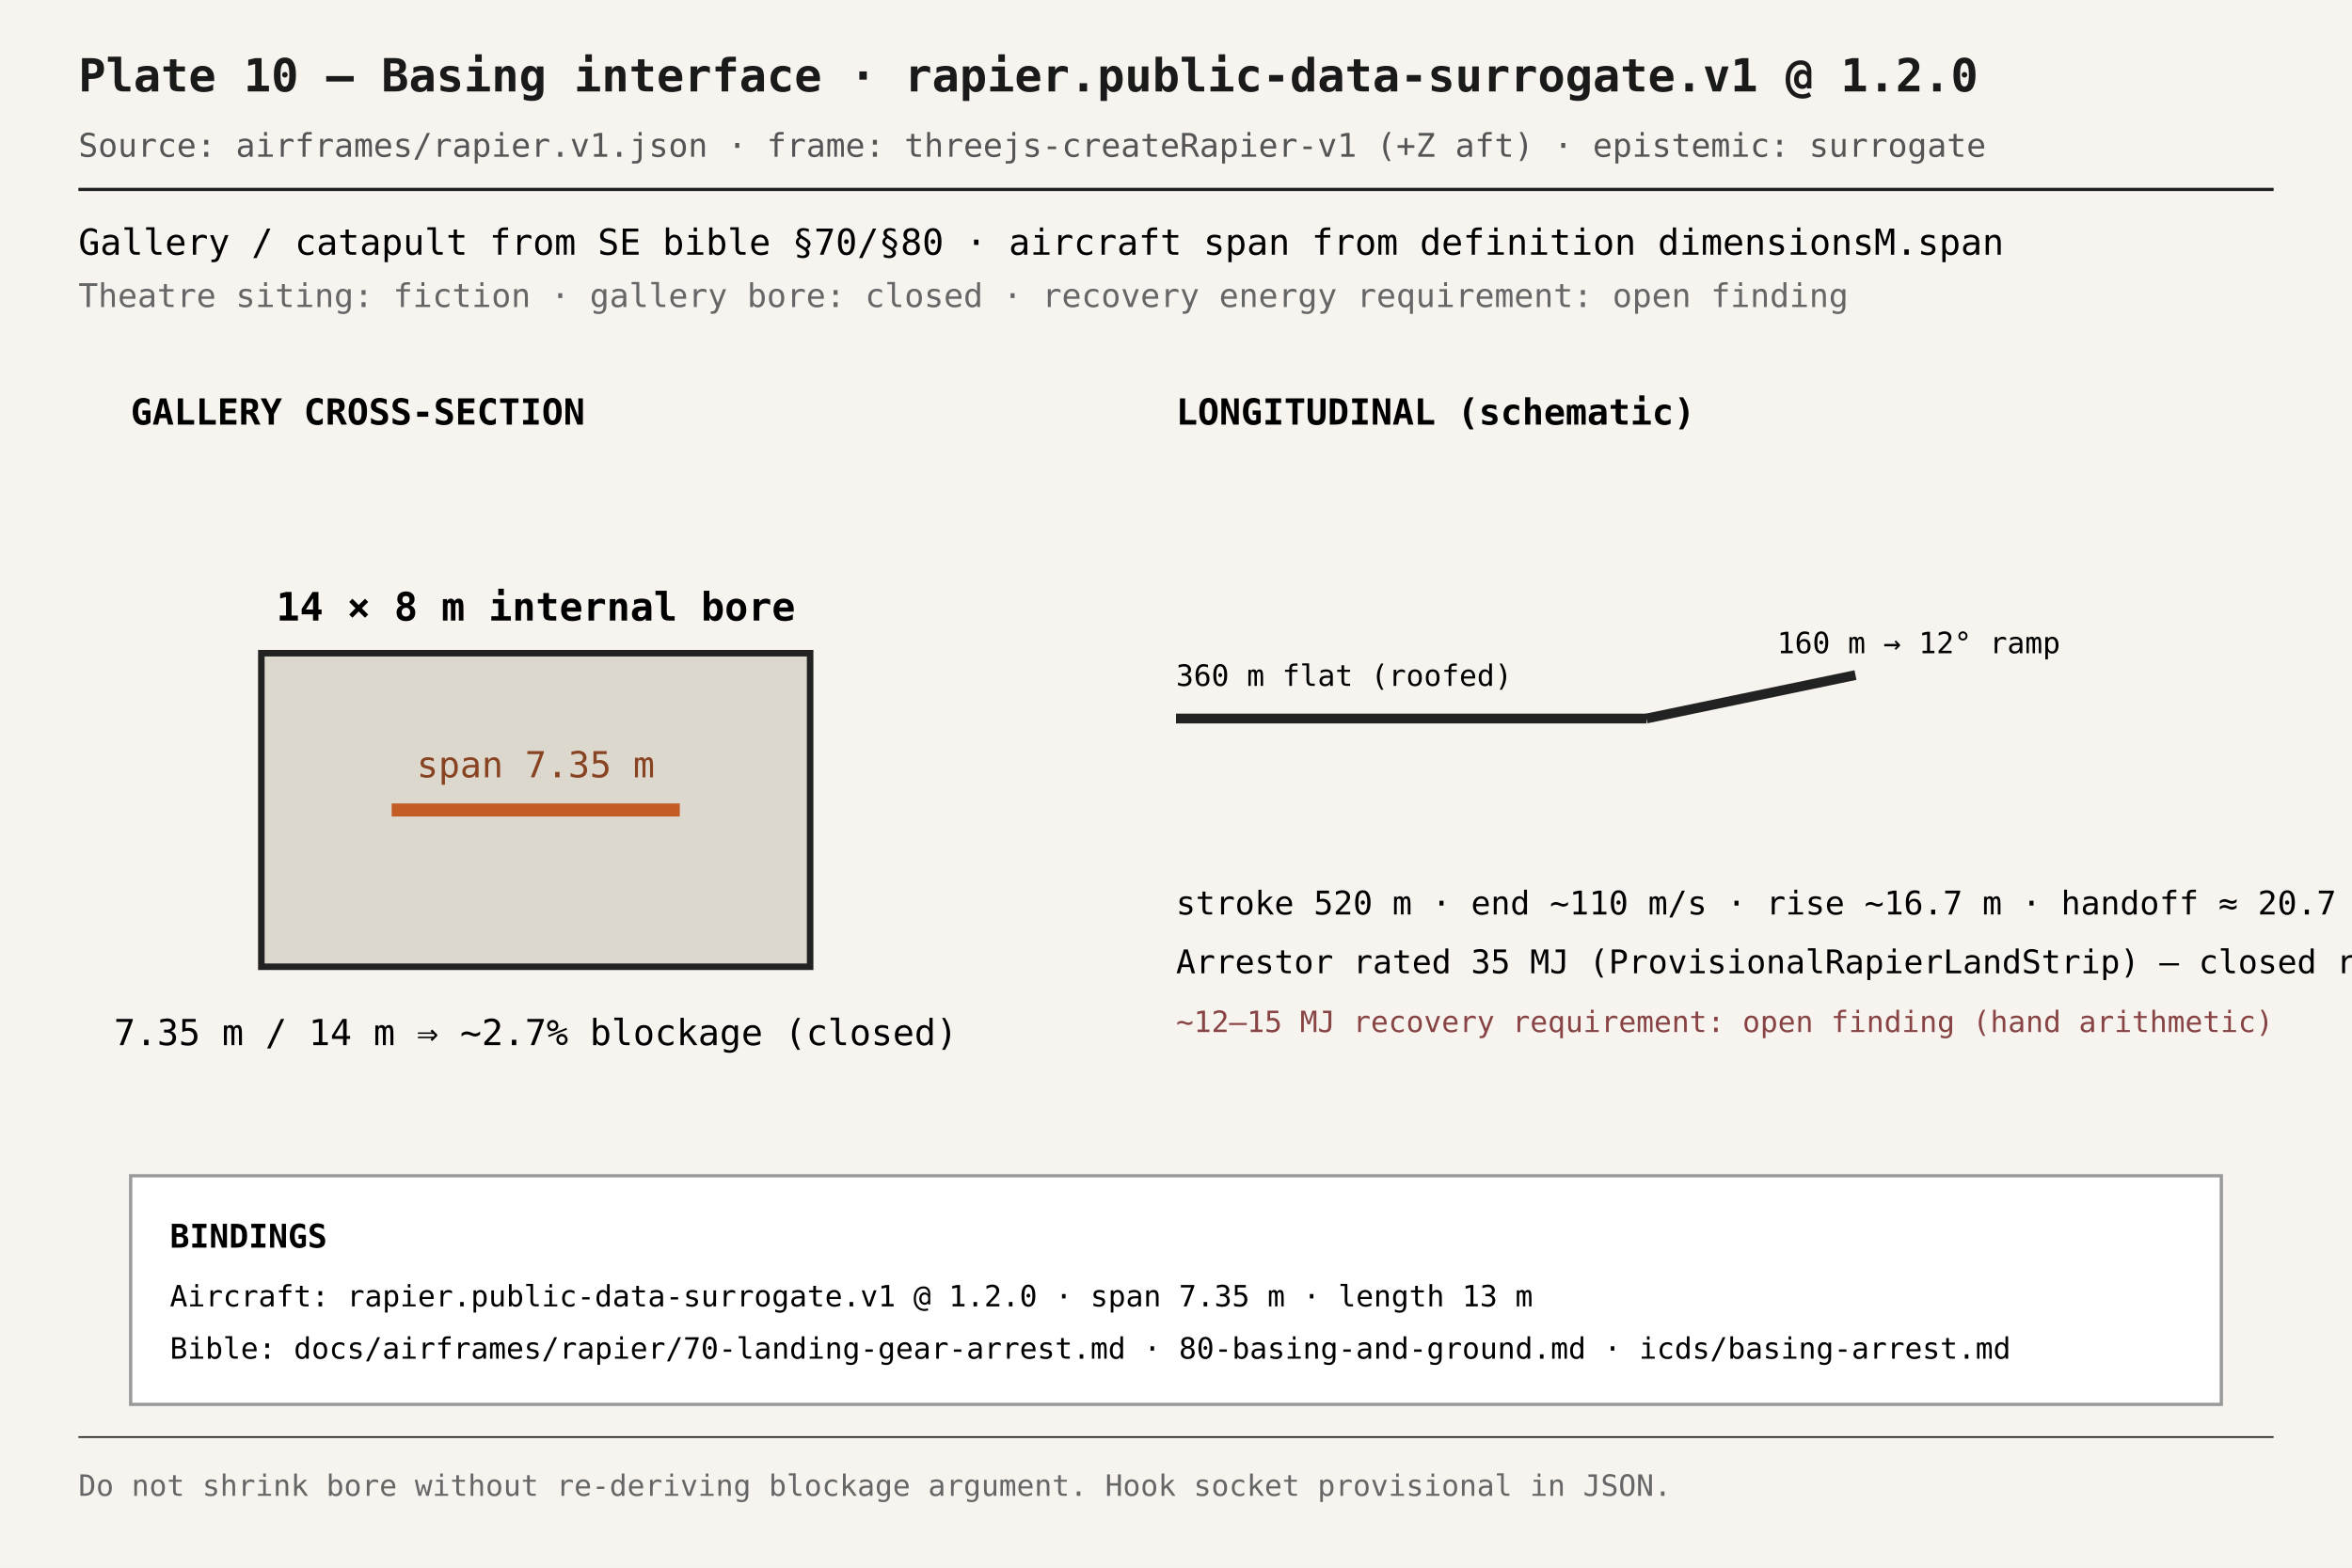
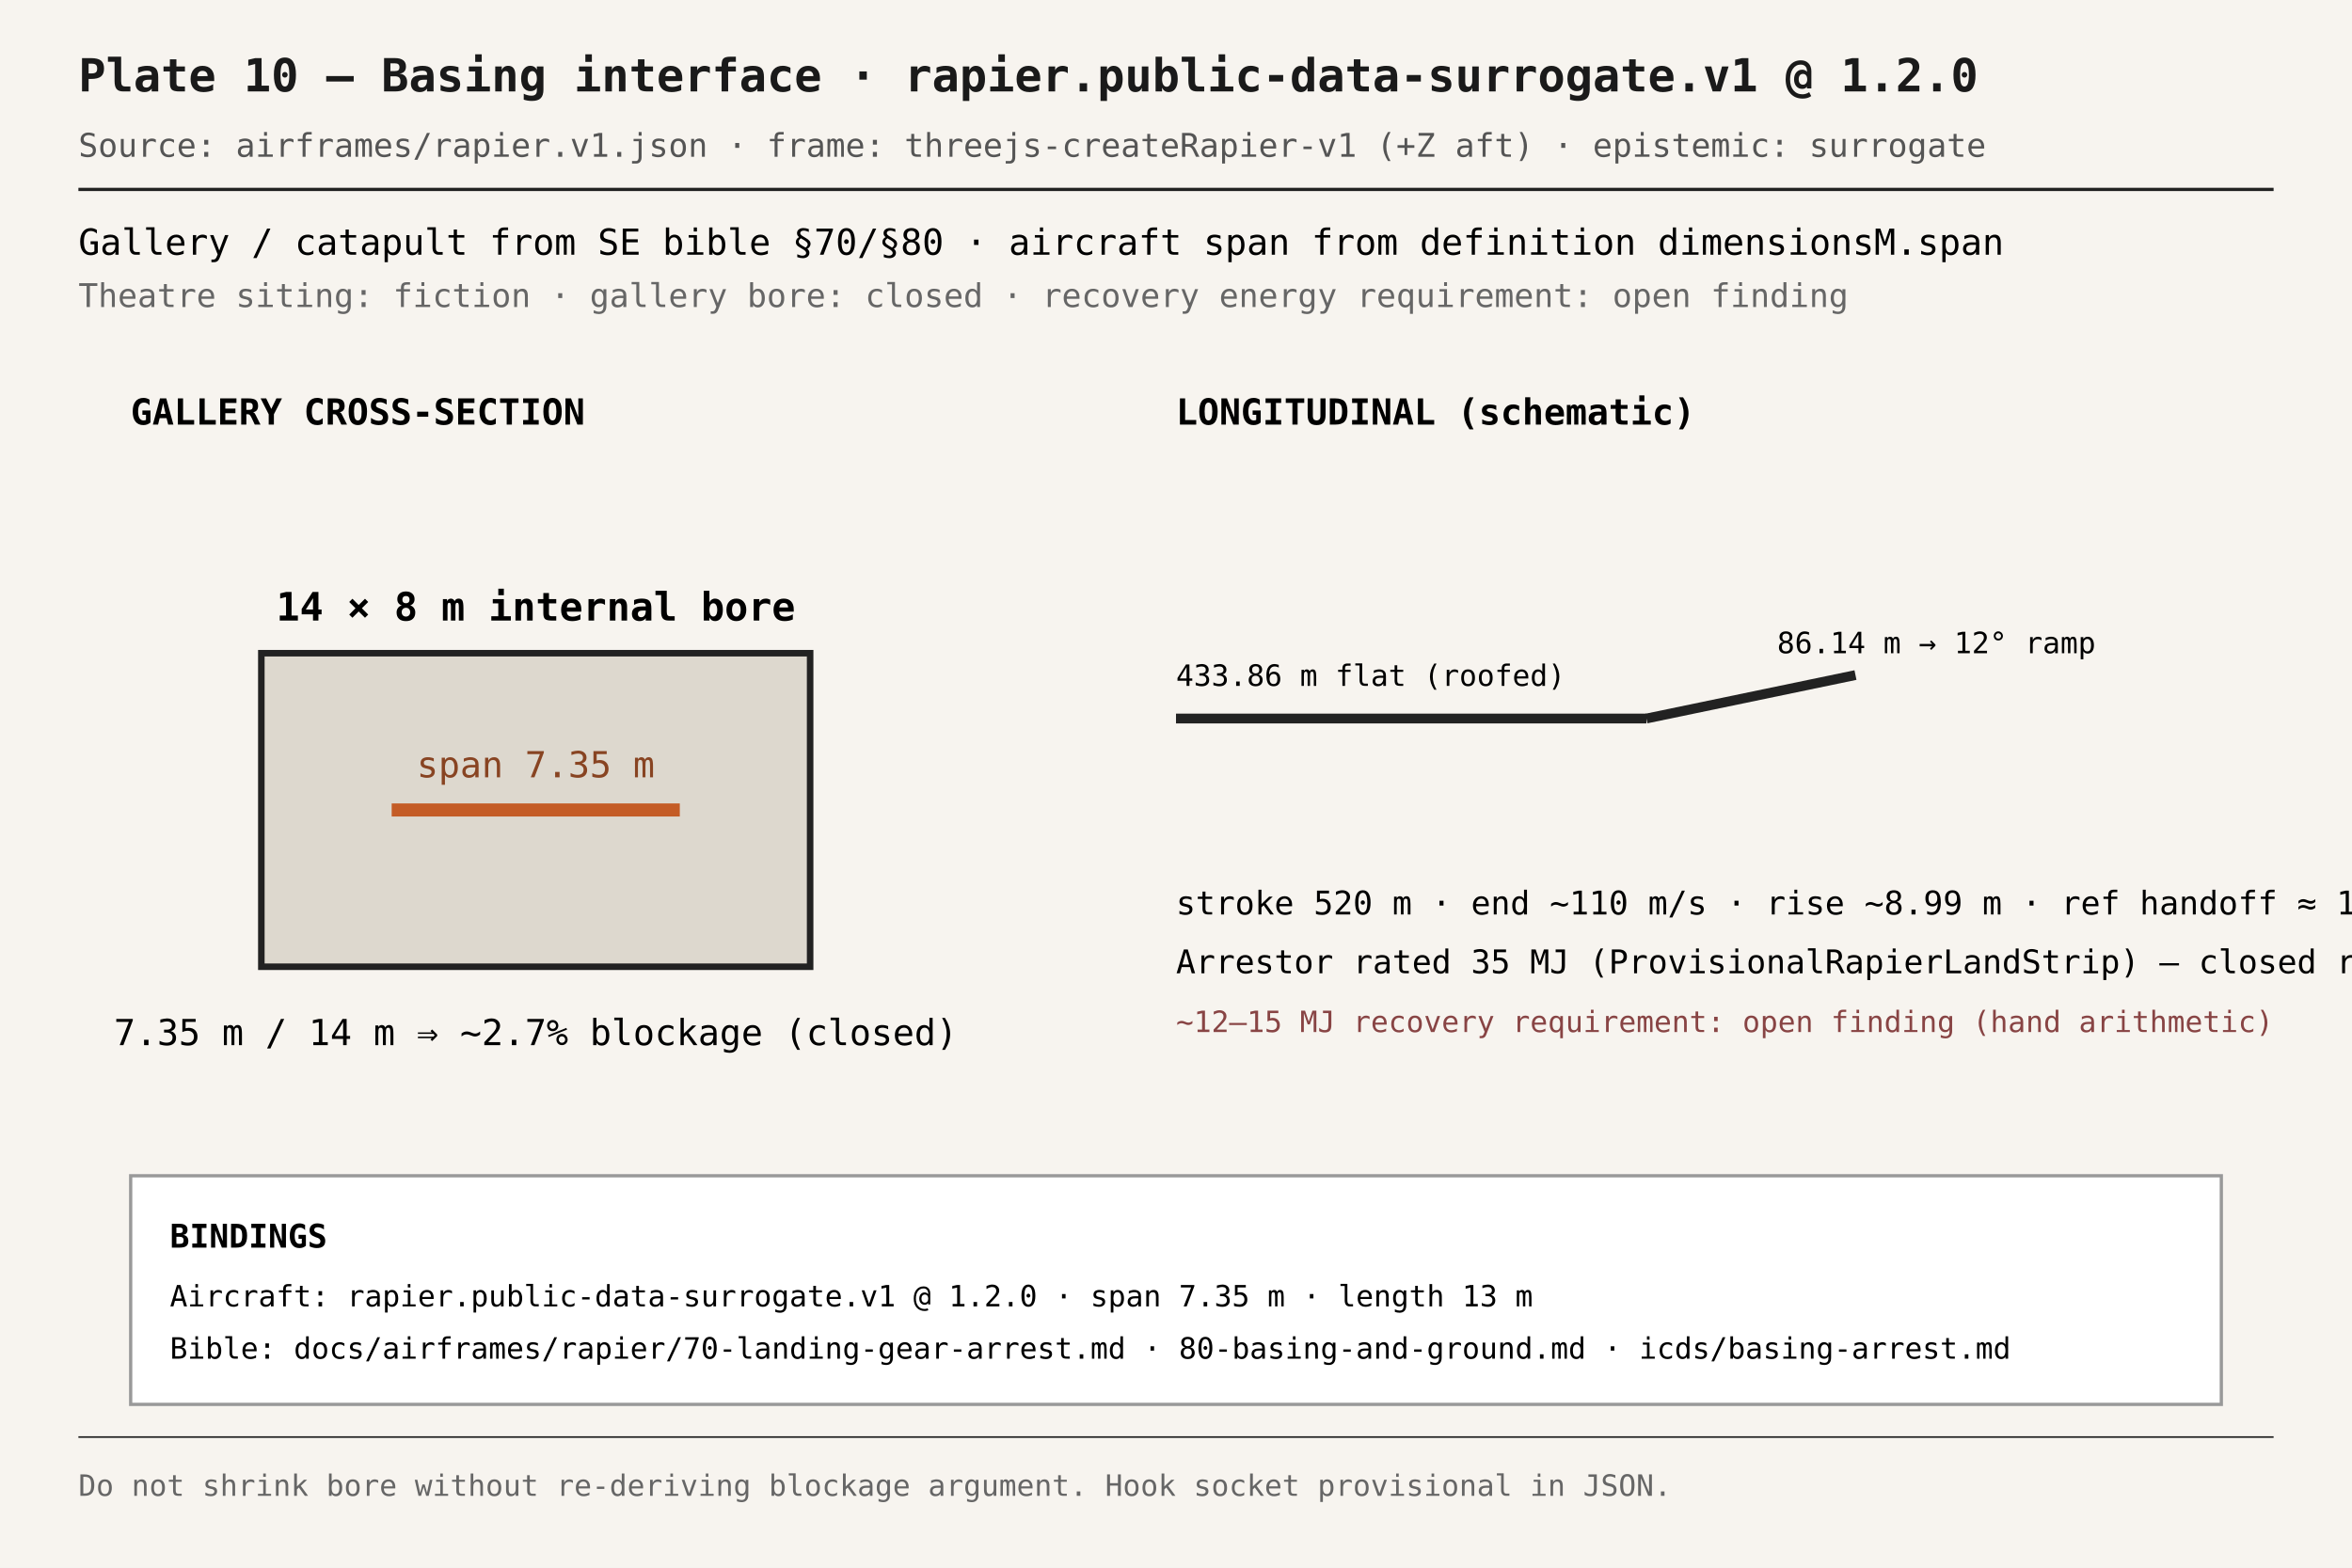
<svg xmlns="http://www.w3.org/2000/svg" viewBox="0 0 720 480" width="720" height="480" font-family="IBM Plex Mono, ui-monospace, monospace">
  <rect width="100%" height="100%" fill="#f7f4ef" />
  <text x="24" y="28" font-size="14" font-weight="700" fill="#1a1a1a">Plate 10 — Basing interface · rapier.public-data-surrogate.v1 @ 1.2.0</text>
  <text x="24" y="48" font-size="10" fill="#555">Source: airframes/rapier.v1.json · frame: threejs-createRapier-v1 (+Z aft) · epistemic: surrogate</text>
  <line x1="24" y1="58" x2="696" y2="58" stroke="#222" stroke-width="1" />
  <text x="24" y="78" font-size="11">Gallery / catapult from SE bible §70/§80 · aircraft span from definition dimensionsM.span</text>
  <text x="24" y="94" font-size="10" fill="#666">Theatre siting: fiction · gallery bore: closed · recovery energy requirement: open finding</text>
  <text x="40" y="130" font-size="11" font-weight="700">GALLERY CROSS-SECTION</text>
  <rect x="80" y="200" width="168" height="96" fill="#ddd8ce" stroke="#222" stroke-width="2" />
  <line x1="119.9" y1="248" x2="208.1" y2="248" stroke="#c45c26" stroke-width="4" />
  <text x="164" y="238" text-anchor="middle" font-size="11" fill="#842">span 7.35 m</text>
  <text x="164" y="190" text-anchor="middle" font-size="12" font-weight="700">14 × 8 m internal bore</text>
  <text x="164" y="320" text-anchor="middle" font-size="11">7.35 m / 14 m ⇒ ~2.7% blockage (closed)</text>
  <text x="360" y="130" font-size="11" font-weight="700">LONGITUDINAL (schematic)</text>
  <line x1="360" y1="220" x2="504" y2="220" stroke="#222" stroke-width="3" />
-   <text x="360" y="210" font-size="9">360 m flat (roofed)</text>
+   <text x="360" y="210" font-size="9">433.86 m flat (roofed)</text>
  <path d="M 504 220 L 568 206.694" stroke="#222" stroke-width="3" fill="none" />
-   <text x="544" y="200" font-size="9">160 m → 12° ramp</text>
-   <text x="360" y="280" font-size="10">stroke 520 m · end ~110 m/s · rise ~16.7 m · handoff ≈ 20.7 m</text>
+   <text x="544" y="200" font-size="9">86.14 m → 12° ramp</text>
+   <text x="360" y="280" font-size="10">stroke 520 m · end ~110 m/s · rise ~8.99 m · ref handoff ≈ 13.99 m</text>
  <text x="360" y="298" font-size="10">Arrestor rated 35 MJ (ProvisionalRapierLandStrip) — closed rating</text>
  <text x="360" y="316" font-size="9" fill="#844">~12–15 MJ recovery requirement: open finding (hand arithmetic)</text>
  <rect x="40" y="360" width="640" height="70" fill="#fff" stroke="#999" />
  <text x="52" y="382" font-size="10" font-weight="700">BINDINGS</text>
  <text x="52" y="400" font-size="9">Aircraft: rapier.public-data-surrogate.v1 @ 1.2.0 · span 7.35 m · length 13 m</text>
  <text x="52" y="416" font-size="9">Bible: docs/airframes/rapier/70-landing-gear-arrest.md · 80-basing-and-ground.md · icds/basing-arrest.md</text>
  <line x1="24" y1="440" x2="696" y2="440" stroke="#222" stroke-width="0.5" />
  <text x="24" y="458" font-size="9" fill="#666">Do not shrink bore without re-deriving blockage argument. Hook socket provisional in JSON.</text>
</svg>
